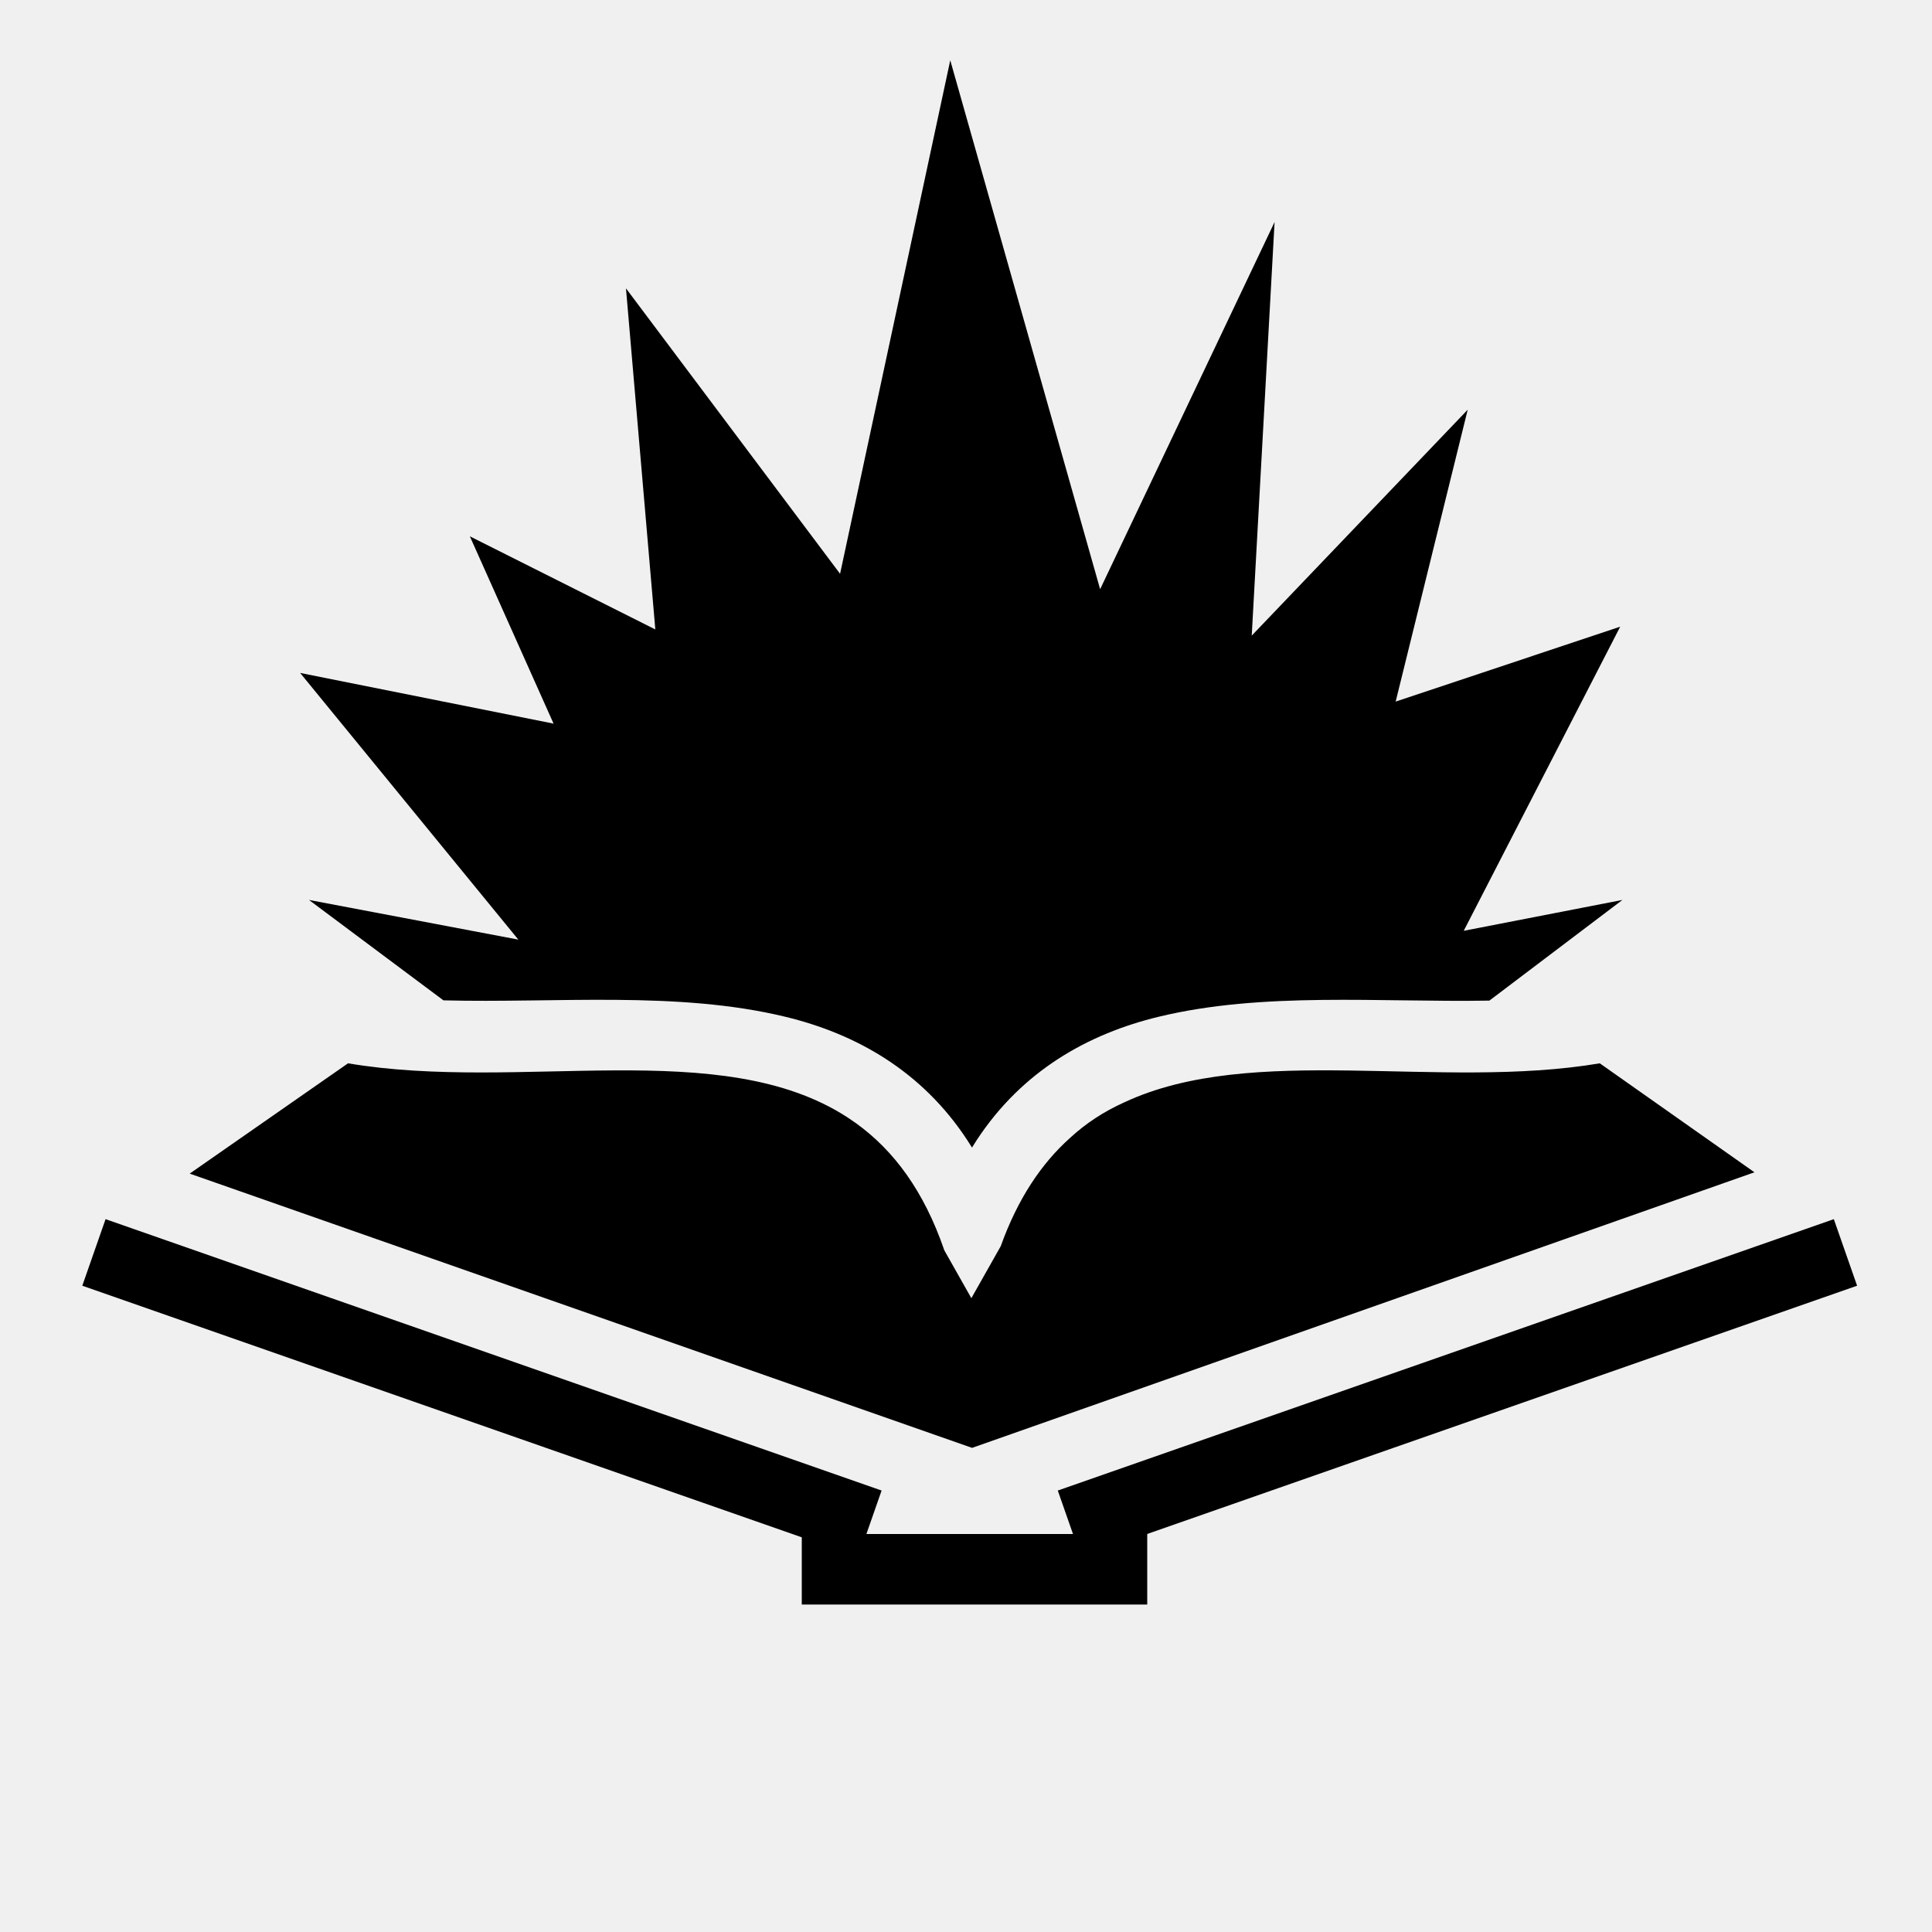
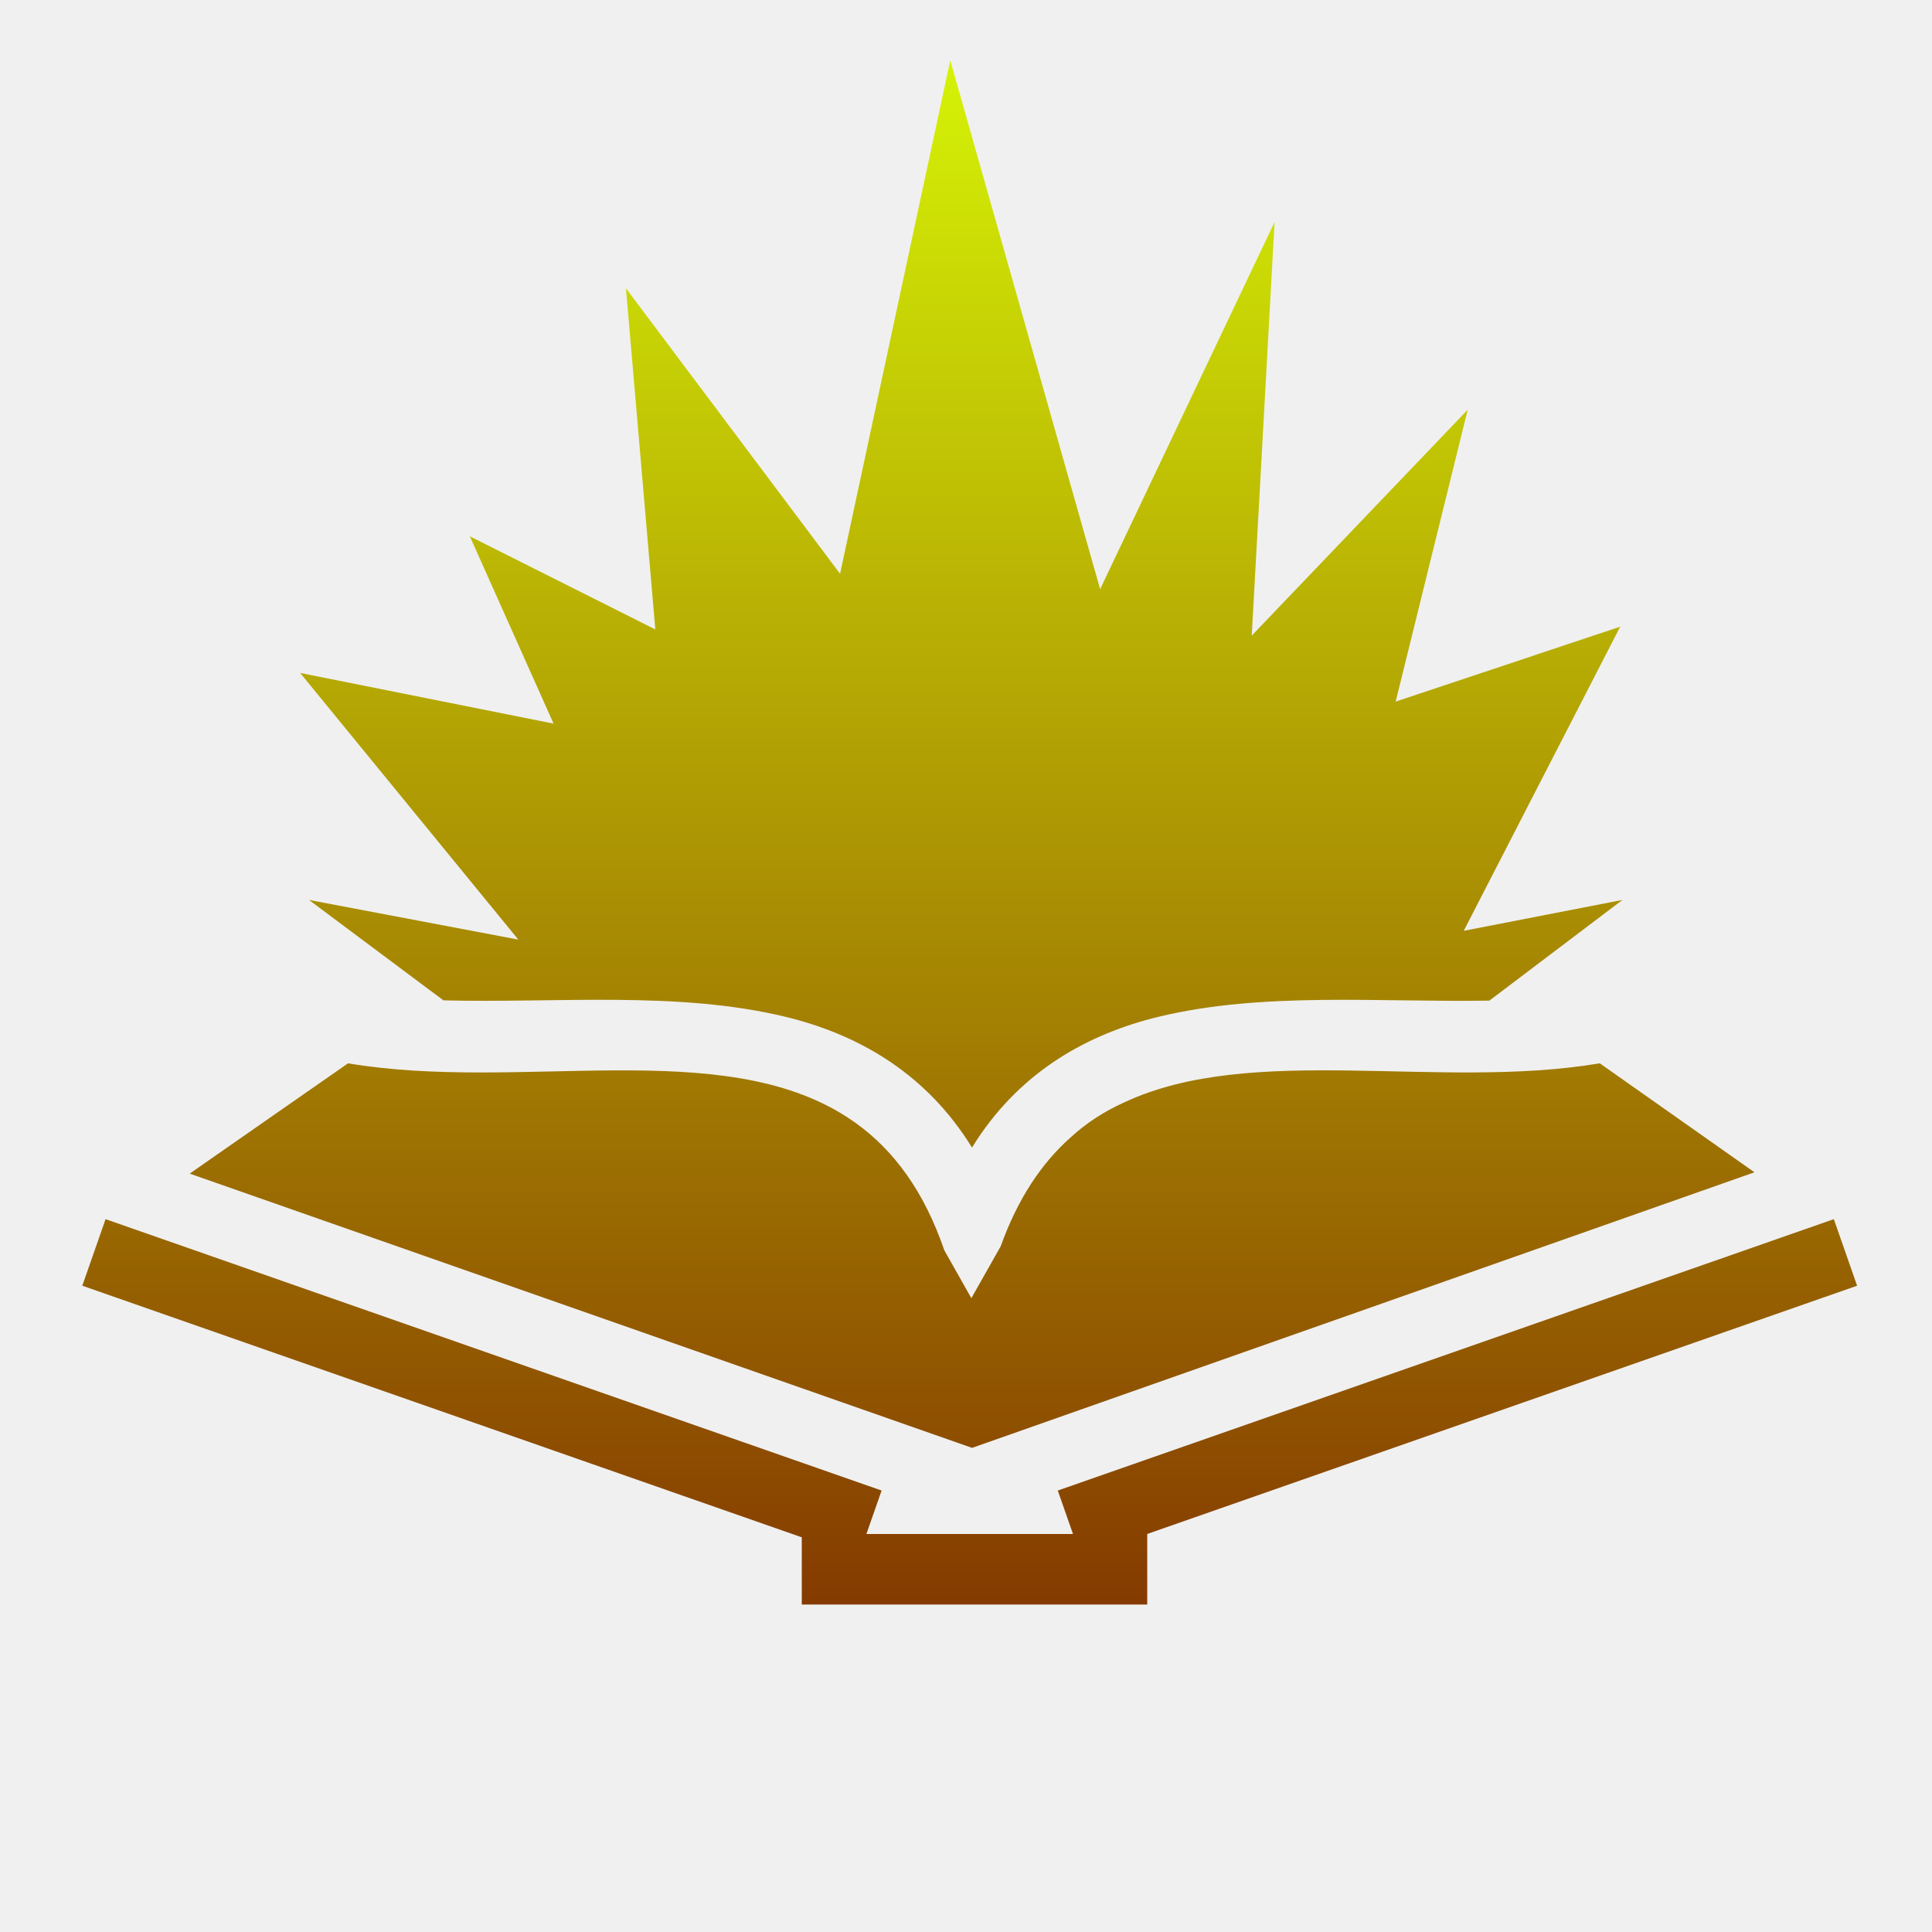
<svg xmlns="http://www.w3.org/2000/svg" viewBox="0 0 512 512" style="height: 512px; width: 512px;">
-   <path d="M0 0h512v512H0z" fill="#ffffff" fill-opacity="0" />
+   <defs>
+     <linearGradient id="gradient-1" x1="0" x2="0" y1="0" y2="1">
+       <stop offset="0%" stop-color="#d5f206" stop-opacity="1" />
+       <stop offset="100%" stop-color="#853b00" stop-opacity="1" />
+     </linearGradient>
+   </defs>
+   <path d="M0 0h512v512H0z" fill="#d6cca9" fill-opacity="0" />
  <g class="" transform="translate(0,0)" style="touch-action: none;">
-     <path d="M251.828 15.982l-29.2 136.08-56.74-75.652 7.78 90.4-49.154-24.68 22.19 49.643-67.16-13.433 57.817 70.668-55.48-10.514 35.634 26.608c29.894.77 62.017-2.565 90.597 4.35 18.697 4.522 36.167 14.302 48.255 32.74.414.632.82 1.274 1.22 1.923.402-.65.806-1.29 1.22-1.922 12.088-18.44 29.558-28.22 48.254-32.742 27.64-6.685 58.596-3.782 87.643-4.28l35.25-26.676-42.05 8.178 41.468-80.596-59.507 19.852 19.092-77.352-57.234 59.867 6.055-109.607-46.232 97.31-39.715-140.164zM92.236 281.787L50.27 311.02l207.343 72.68L464.95 310.67l-40.99-28.88c-42.595 7.18-92.04-5.54-126.02 10.345l-.116.05-.013.008c-5.226 2.37-9.962 5.418-14.255 9.382-7.564 6.774-13.817 16.048-18.36 28.694l-7.777 13.763-7.158-12.67c-5.434-15.833-13.453-26.5-23.324-33.637-.157-.114-.316-.22-.473-.332-.63-.446-1.267-.883-1.912-1.302-33.565-21.772-86.63-6.6-132.314-14.3zm-64.26 41.3L21.81 340.73l190.67 66.674v17.817h91.55v-18.687h-.055L492.15 340.73l-6.168-17.642-205.658 71.918 4.03 11.527h-54.75l4.03-11.527-205.657-71.918z" fill="#000000" fill-opacity="1" />
+     <path d="M251.828 15.982l-29.2 136.08-56.74-75.652 7.78 90.4-49.154-24.68 22.19 49.643-67.16-13.433 57.817 70.668-55.48-10.514 35.634 26.608c29.894.77 62.017-2.565 90.597 4.35 18.697 4.522 36.167 14.302 48.255 32.74.414.632.82 1.274 1.22 1.923.402-.65.806-1.29 1.22-1.922 12.088-18.44 29.558-28.22 48.254-32.742 27.64-6.685 58.596-3.782 87.643-4.28l35.25-26.676-42.05 8.178 41.468-80.596-59.507 19.852 19.092-77.352-57.234 59.867 6.055-109.607-46.232 97.31-39.715-140.164zM92.236 281.787L50.27 311.02l207.343 72.68L464.95 310.67l-40.99-28.88c-42.595 7.18-92.04-5.54-126.02 10.345l-.116.05-.013.008c-5.226 2.37-9.962 5.418-14.255 9.382-7.564 6.774-13.817 16.048-18.36 28.694l-7.777 13.763-7.158-12.67c-5.434-15.833-13.453-26.5-23.324-33.637-.157-.114-.316-.22-.473-.332-.63-.446-1.267-.883-1.912-1.302-33.565-21.772-86.63-6.6-132.314-14.3zm-64.26 41.3L21.81 340.73l190.67 66.674v17.817h91.55v-18.687h-.055L492.15 340.73l-6.168-17.642-205.658 71.918 4.03 11.527h-54.75l4.03-11.527-205.657-71.918z" fill="url(#gradient-1)" />
  </g>
</svg>
